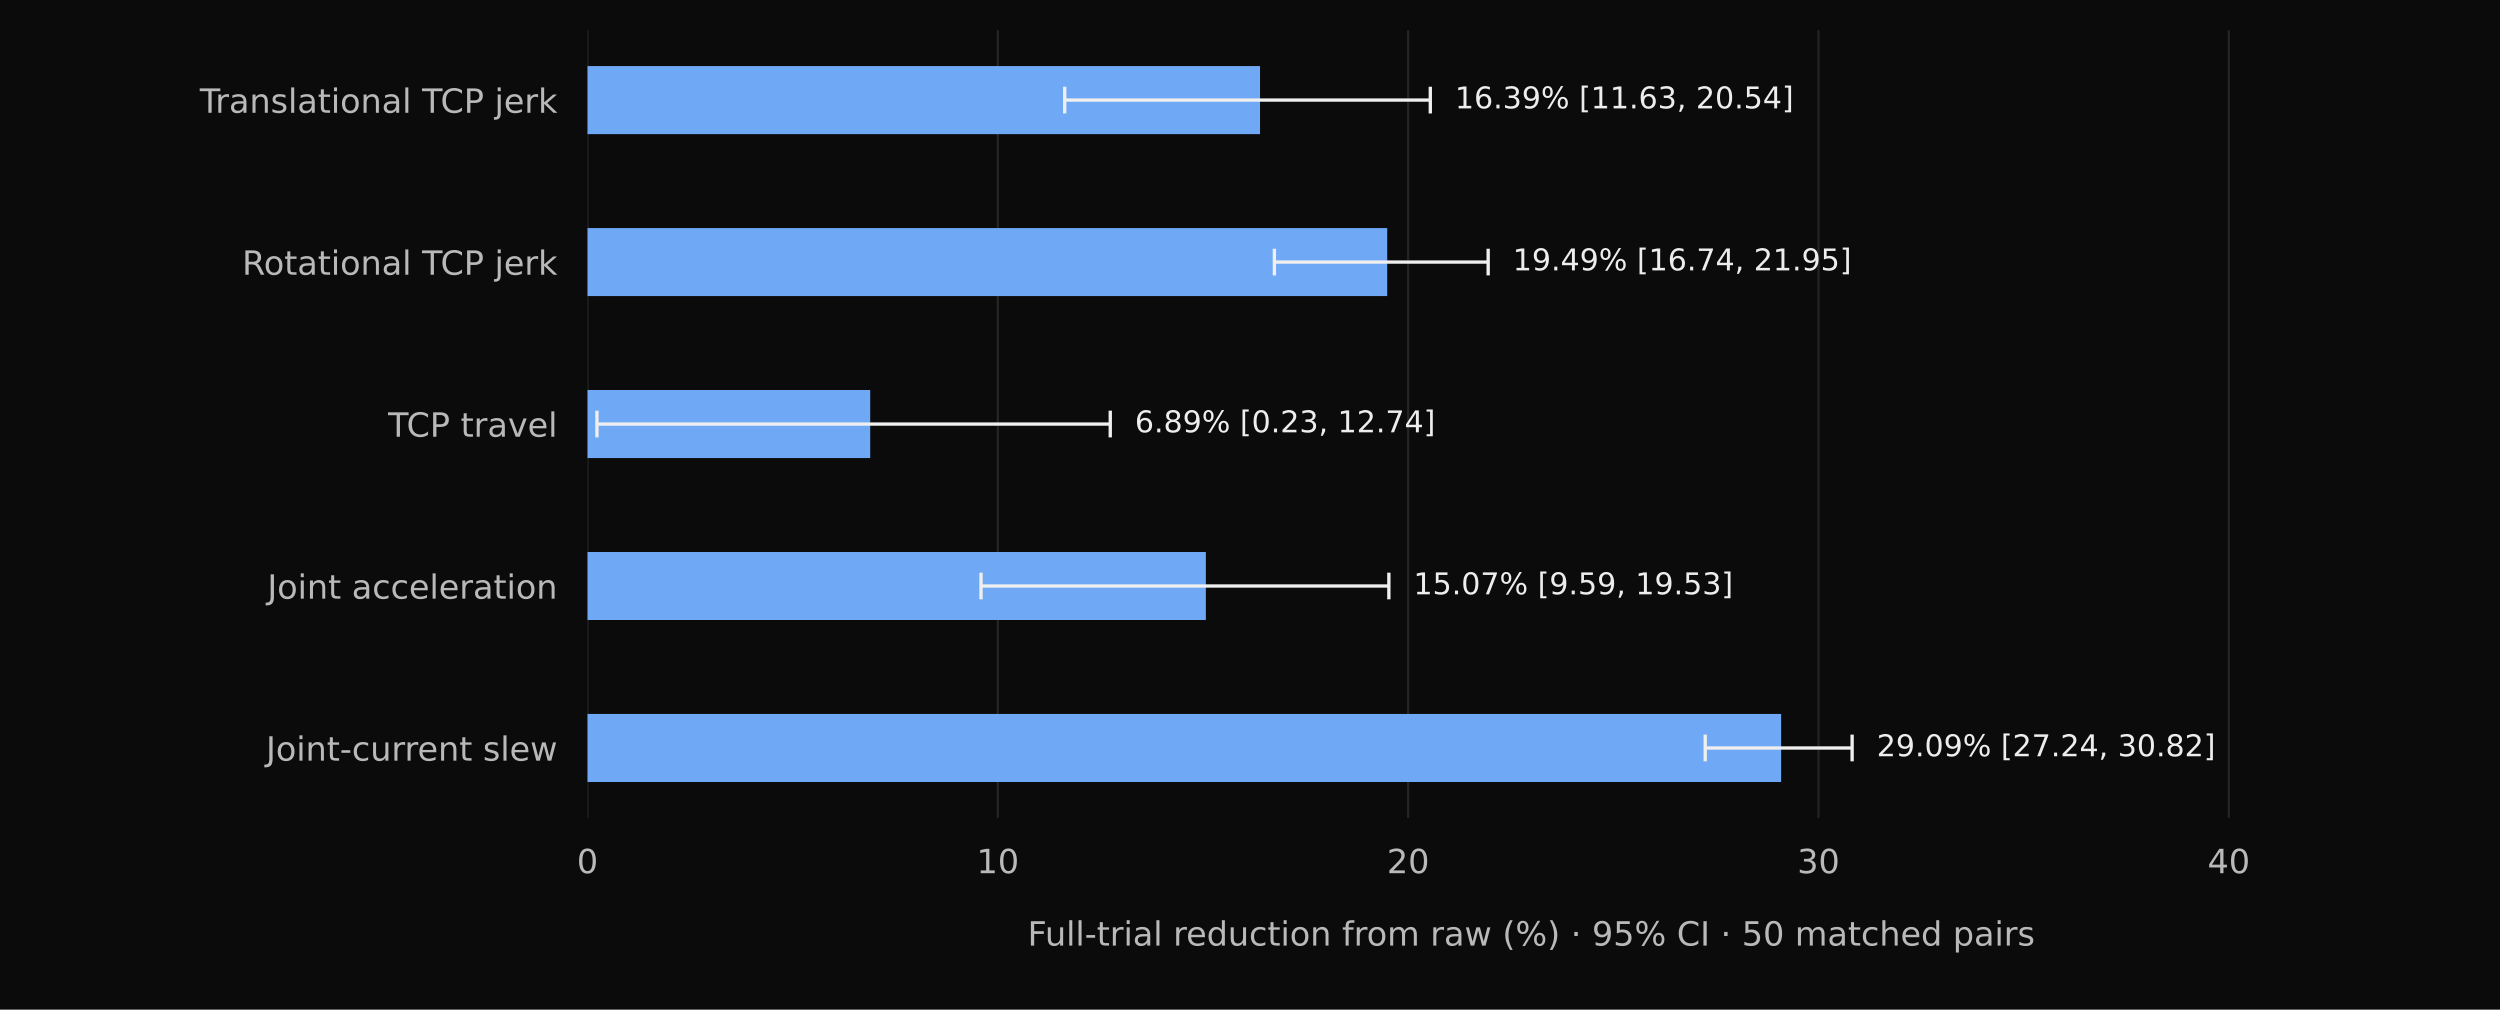
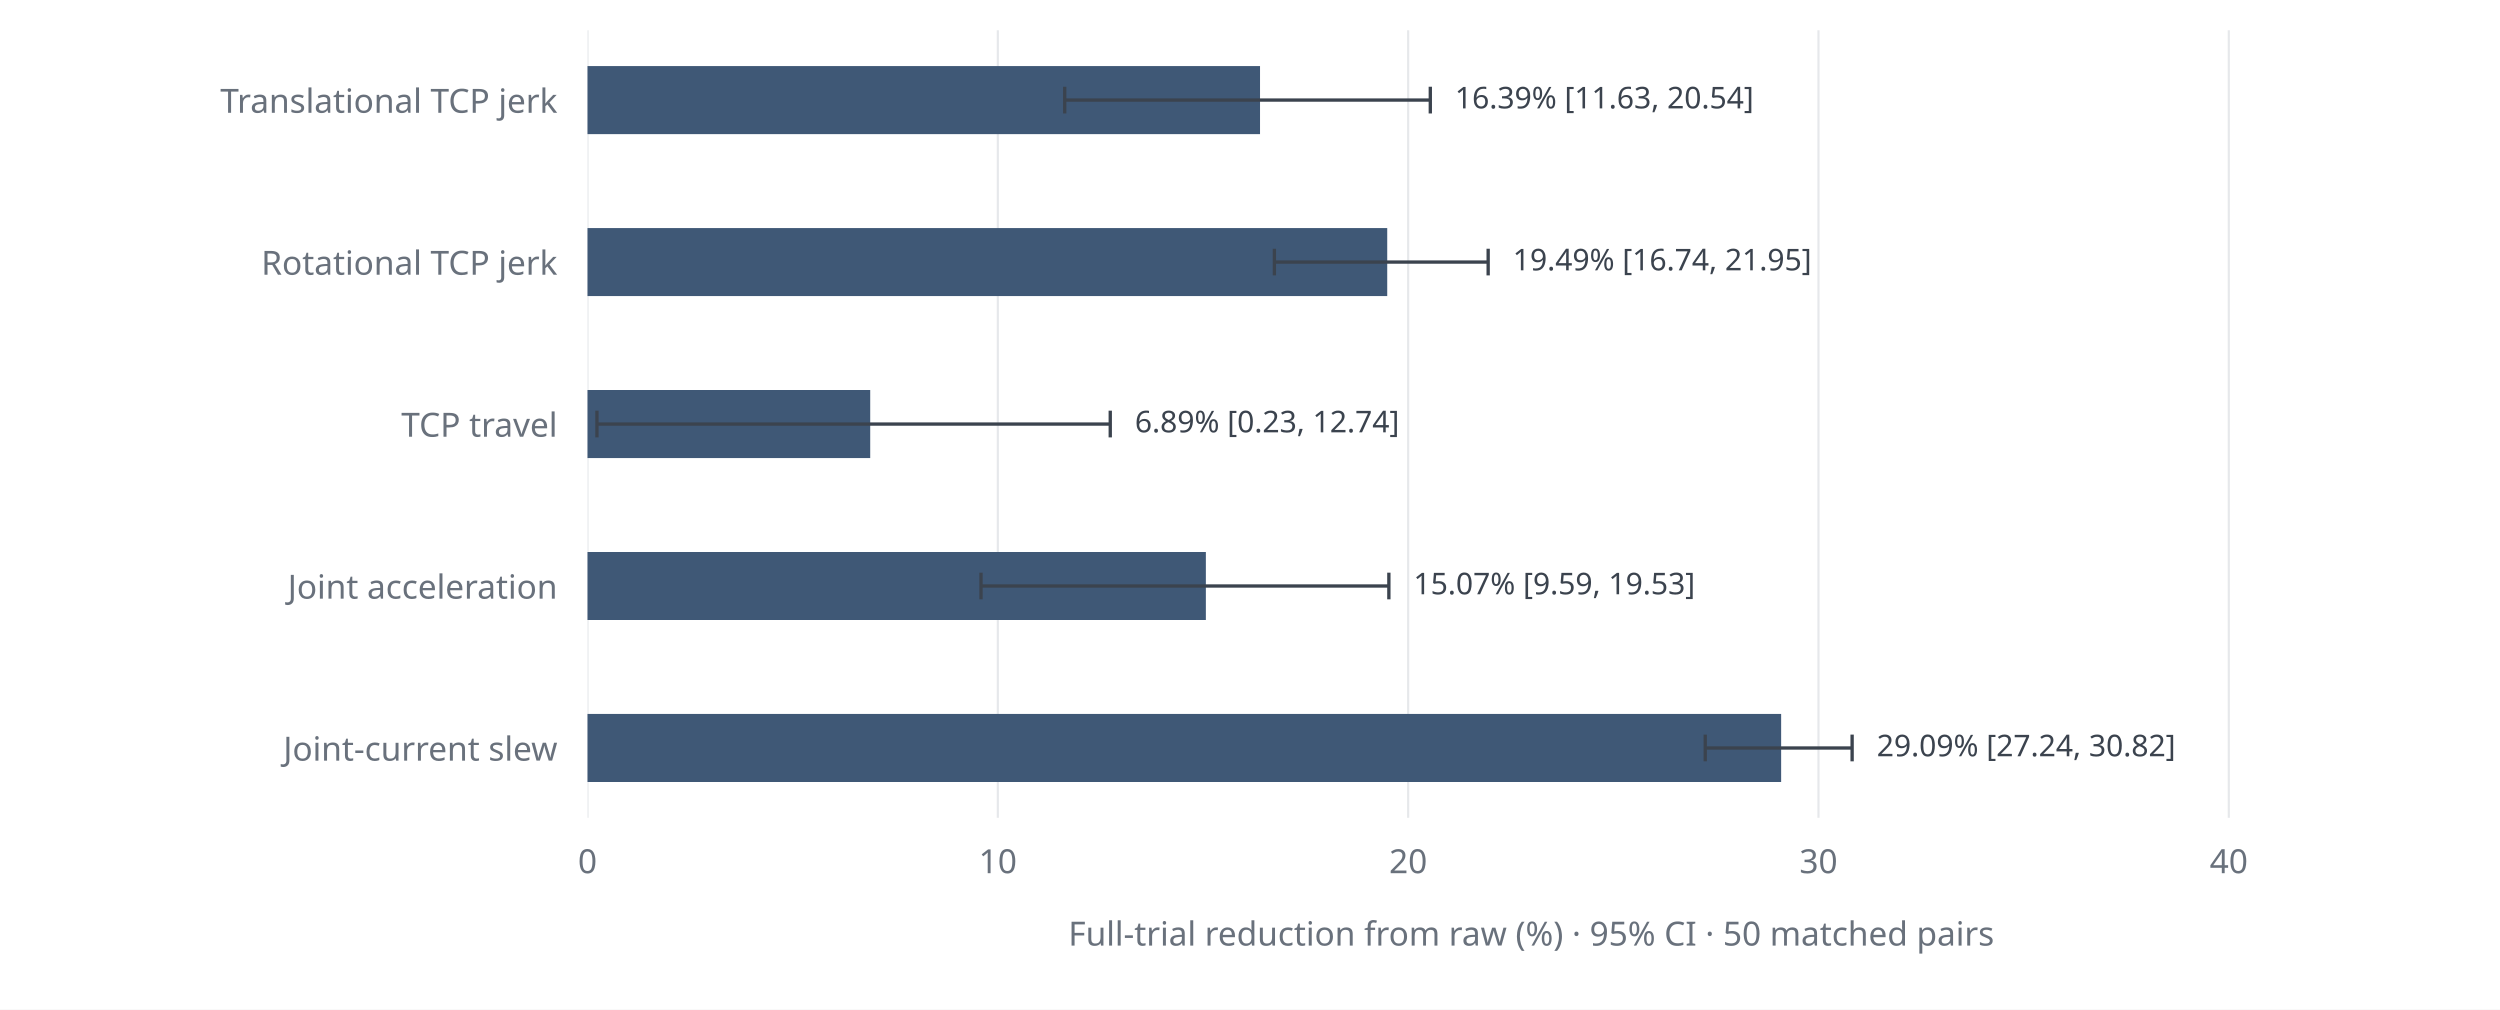
<svg xmlns="http://www.w3.org/2000/svg" xmlns:xlink="http://www.w3.org/1999/xlink" width="748.8pt" height="302.4pt" viewBox="0 0 748.8 302.4" version="1.1">
  <defs>
    <style type="text/css">*{stroke-linejoin: round; stroke-linecap: butt}</style>
  </defs>
  <g id="figure_1">
    <g id="patch_1">
-       <path d="M 0 302.4  L 748.8 302.4  L 748.8 0  L 0 0  z " style="fill: #0b0b0b" />
+       <path d="M 0 302.4  L 748.8 302.4  L 748.8 0  L 0 0  z " style="fill: #ffffff" />
    </g>
    <g id="axes_1">
      <g id="patch_2">
-         <path d="M 175.968 244.944  L 741.312 244.944  L 741.312 9.072  L 175.968 9.072  z " style="fill: #0b0b0b" />
+         <path d="M 175.968 244.944  L 741.312 244.944  L 741.312 9.072  L 175.968 9.072  z " style="fill: #ffffff" />
      </g>
      <g id="matplotlib.axis_1">
        <g id="xtick_1">
          <g id="line2d_1">
-             <path d="M 175.968 244.944  L 175.968 9.072  " clip-path="url(#p9d5e9c9466)" style="fill: none; stroke: #252525; stroke-width: 0.65; stroke-linecap: square" />
+             <path d="M 175.968 244.944  L 175.968 9.072  " clip-path="url(#p9d5e9c9466)" style="fill: none; stroke: #e6e8eb; stroke-width: 0.65; stroke-linecap: square" />
          </g>
          <g id="line2d_2" />
          <g id="text_1">
-             <text style="font-size: 10px; font-family: 'DejaVu Sans'; text-anchor: middle; fill: #b9b9b9" x="175.968" y="261.542" transform="rotate(-0 175.968 261.5424)">0</text>
+             <text style="font-size: 10px; font-family: Geist, Pretendard, system-ui, sans-serif; text-anchor: middle; fill: #69717c" x="175.968" y="261.542" transform="rotate(-0 175.968 261.5424)">0</text>
          </g>
        </g>
        <g id="xtick_2">
          <g id="line2d_3">
-             <path d="M 298.869 244.944  L 298.869 9.072  " clip-path="url(#p9d5e9c9466)" style="fill: none; stroke: #252525; stroke-width: 0.65; stroke-linecap: square" />
+             <path d="M 298.869 244.944  L 298.869 9.072  " clip-path="url(#p9d5e9c9466)" style="fill: none; stroke: #e6e8eb; stroke-width: 0.65; stroke-linecap: square" />
          </g>
          <g id="line2d_4" />
          <g id="text_2">
-             <text style="font-size: 10px; font-family: 'DejaVu Sans'; text-anchor: middle; fill: #b9b9b9" x="298.869" y="261.542" transform="rotate(-0 298.8689 261.5424)">10</text>
+             <text style="font-size: 10px; font-family: Geist, Pretendard, system-ui, sans-serif; text-anchor: middle; fill: #69717c" x="298.869" y="261.542" transform="rotate(-0 298.8689 261.5424)">10</text>
          </g>
        </g>
        <g id="xtick_3">
          <g id="line2d_5">
-             <path d="M 421.77 244.944  L 421.77 9.072  " clip-path="url(#p9d5e9c9466)" style="fill: none; stroke: #252525; stroke-width: 0.65; stroke-linecap: square" />
+             <path d="M 421.77 244.944  L 421.77 9.072  " clip-path="url(#p9d5e9c9466)" style="fill: none; stroke: #e6e8eb; stroke-width: 0.65; stroke-linecap: square" />
          </g>
          <g id="line2d_6" />
          <g id="text_3">
-             <text style="font-size: 10px; font-family: 'DejaVu Sans'; text-anchor: middle; fill: #b9b9b9" x="421.77" y="261.542" transform="rotate(-0 421.7697 261.5424)">20</text>
+             <text style="font-size: 10px; font-family: Geist, Pretendard, system-ui, sans-serif; text-anchor: middle; fill: #69717c" x="421.77" y="261.542" transform="rotate(-0 421.7697 261.5424)">20</text>
          </g>
        </g>
        <g id="xtick_4">
          <g id="line2d_7">
-             <path d="M 544.671 244.944  L 544.671 9.072  " clip-path="url(#p9d5e9c9466)" style="fill: none; stroke: #252525; stroke-width: 0.65; stroke-linecap: square" />
+             <path d="M 544.671 244.944  L 544.671 9.072  " clip-path="url(#p9d5e9c9466)" style="fill: none; stroke: #e6e8eb; stroke-width: 0.65; stroke-linecap: square" />
          </g>
          <g id="line2d_8" />
          <g id="text_4">
-             <text style="font-size: 10px; font-family: 'DejaVu Sans'; text-anchor: middle; fill: #b9b9b9" x="544.671" y="261.542" transform="rotate(-0 544.6706 261.5424)">30</text>
+             <text style="font-size: 10px; font-family: Geist, Pretendard, system-ui, sans-serif; text-anchor: middle; fill: #69717c" x="544.671" y="261.542" transform="rotate(-0 544.6706 261.5424)">30</text>
          </g>
        </g>
        <g id="xtick_5">
          <g id="line2d_9">
-             <path d="M 667.571 244.944  L 667.571 9.072  " clip-path="url(#p9d5e9c9466)" style="fill: none; stroke: #252525; stroke-width: 0.65; stroke-linecap: square" />
+             <path d="M 667.571 244.944  L 667.571 9.072  " clip-path="url(#p9d5e9c9466)" style="fill: none; stroke: #e6e8eb; stroke-width: 0.65; stroke-linecap: square" />
          </g>
          <g id="line2d_10" />
          <g id="text_5">
-             <text style="font-size: 10px; font-family: 'DejaVu Sans'; text-anchor: middle; fill: #b9b9b9" x="667.571" y="261.542" transform="rotate(-0 667.5715 261.5424)">40</text>
+             <text style="font-size: 10px; font-family: Geist, Pretendard, system-ui, sans-serif; text-anchor: middle; fill: #69717c" x="667.571" y="261.542" transform="rotate(-0 667.5715 261.5424)">40</text>
          </g>
        </g>
        <g id="text_6">
-           <text style="font-size: 10px; font-family: 'DejaVu Sans'; text-anchor: middle; fill: #b9b9b9" x="458.64" y="283.221" transform="rotate(-0 458.64 283.2206)">Full-trial reduction from raw (%) · 95% CI · 50 matched pairs</text>
+           <text style="font-size: 10px; font-family: Geist, Pretendard, system-ui, sans-serif; text-anchor: middle; fill: #69717c" x="458.64" y="283.221" transform="rotate(-0 458.64 283.2206)">Full-trial reduction from raw (%) · 95% CI · 50 matched pairs</text>
        </g>
      </g>
      <g id="matplotlib.axis_2">
        <g id="ytick_1">
          <g id="line2d_11" />
          <g id="text_7">
-             <text style="font-size: 10px; font-family: 'DejaVu Sans'; text-anchor: end; fill: #b9b9b9" x="166.968" y="33.78" transform="rotate(-0 166.968 33.78048)">Translational TCP jerk</text>
+             <text style="font-size: 10px; font-family: Geist, Pretendard, system-ui, sans-serif; text-anchor: end; fill: #69717c" x="166.968" y="33.78" transform="rotate(-0 166.968 33.78048)">Translational TCP jerk</text>
          </g>
        </g>
        <g id="ytick_2">
          <g id="line2d_12" />
          <g id="text_8">
-             <text style="font-size: 10px; font-family: 'DejaVu Sans'; text-anchor: end; fill: #b9b9b9" x="166.968" y="82.294" transform="rotate(-0 166.968 82.29385)">Rotational TCP jerk</text>
+             <text style="font-size: 10px; font-family: Geist, Pretendard, system-ui, sans-serif; text-anchor: end; fill: #69717c" x="166.968" y="82.294" transform="rotate(-0 166.968 82.29385)">Rotational TCP jerk</text>
          </g>
        </g>
        <g id="ytick_3">
          <g id="line2d_13" />
          <g id="text_9">
-             <text style="font-size: 10px; font-family: 'DejaVu Sans'; text-anchor: end; fill: #b9b9b9" x="166.968" y="130.807" transform="rotate(-0 166.968 130.8072)">TCP travel</text>
+             <text style="font-size: 10px; font-family: Geist, Pretendard, system-ui, sans-serif; text-anchor: end; fill: #69717c" x="166.968" y="130.807" transform="rotate(-0 166.968 130.8072)">TCP travel</text>
          </g>
        </g>
        <g id="ytick_4">
          <g id="line2d_14" />
          <g id="text_10">
-             <text style="font-size: 10px; font-family: 'DejaVu Sans'; text-anchor: end; fill: #b9b9b9" x="166.968" y="179.321" transform="rotate(-0 166.968 179.3206)">Joint acceleration</text>
+             <text style="font-size: 10px; font-family: Geist, Pretendard, system-ui, sans-serif; text-anchor: end; fill: #69717c" x="166.968" y="179.321" transform="rotate(-0 166.968 179.3206)">Joint acceleration</text>
          </g>
        </g>
        <g id="ytick_5">
          <g id="line2d_15" />
          <g id="text_11">
-             <text style="font-size: 10px; font-family: 'DejaVu Sans'; text-anchor: end; fill: #b9b9b9" x="166.968" y="227.834" transform="rotate(-0 166.968 227.834)">Joint-current slew</text>
+             <text style="font-size: 10px; font-family: Geist, Pretendard, system-ui, sans-serif; text-anchor: end; fill: #69717c" x="166.968" y="227.834" transform="rotate(-0 166.968 227.834)">Joint-current slew</text>
          </g>
        </g>
      </g>
      <g id="chart-bar-physical-0">
-         <path d="M 175.968 19.793  L 377.403 19.793  L 377.403 40.169  L 175.968 40.169  z " clip-path="url(#p9d5e9c9466)" style="fill: #6fa8f5" />
+         <path d="M 175.968 19.793  L 377.403 19.793  L 377.403 40.169  L 175.968 40.169  z " clip-path="url(#p9d5e9c9466)" style="fill: #3f5876" />
      </g>
      <g id="chart-bar-physical-1">
-         <path d="M 175.968 68.307  L 415.502 68.307  L 415.502 88.682  L 175.968 88.682  z " clip-path="url(#p9d5e9c9466)" style="fill: #6fa8f5" />
+         <path d="M 175.968 68.307  L 415.502 68.307  L 415.502 88.682  L 175.968 88.682  z " clip-path="url(#p9d5e9c9466)" style="fill: #3f5876" />
      </g>
      <g id="chart-bar-physical-2">
-         <path d="M 175.968 116.82  L 260.647 116.82  L 260.647 137.196  L 175.968 137.196  z " clip-path="url(#p9d5e9c9466)" style="fill: #6fa8f5" />
+         <path d="M 175.968 116.82  L 260.647 116.82  L 260.647 137.196  L 175.968 137.196  z " clip-path="url(#p9d5e9c9466)" style="fill: #3f5876" />
      </g>
      <g id="chart-bar-physical-3">
-         <path d="M 175.968 165.334  L 361.18 165.334  L 361.18 185.709  L 175.968 185.709  z " clip-path="url(#p9d5e9c9466)" style="fill: #6fa8f5" />
+         <path d="M 175.968 165.334  L 361.18 165.334  L 361.18 185.709  L 175.968 185.709  z " clip-path="url(#p9d5e9c9466)" style="fill: #3f5876" />
      </g>
      <g id="chart-bar-physical-4">
-         <path d="M 175.968 213.847  L 533.487 213.847  L 533.487 234.223  L 175.968 234.223  z " clip-path="url(#p9d5e9c9466)" style="fill: #6fa8f5" />
+         <path d="M 175.968 213.847  L 533.487 213.847  L 533.487 234.223  L 175.968 234.223  z " clip-path="url(#p9d5e9c9466)" style="fill: #3f5876" />
      </g>
      <g id="chart-detail-physical-2">
-         <path d="M 318.902 29.981  L 428.406 29.981  " clip-path="url(#p9d5e9c9466)" style="fill: none; stroke: #efefef" />
-         <path d="M 381.704 78.495  L 445.735 78.495  " clip-path="url(#p9d5e9c9466)" style="fill: none; stroke: #efefef" />
-         <path d="M 178.795 127.008  L 332.544 127.008  " clip-path="url(#p9d5e9c9466)" style="fill: none; stroke: #efefef" />
-         <path d="M 293.83 175.521  L 415.993 175.521  " clip-path="url(#p9d5e9c9466)" style="fill: none; stroke: #efefef" />
-         <path d="M 510.75 224.035  L 554.748 224.035  " clip-path="url(#p9d5e9c9466)" style="fill: none; stroke: #efefef" />
+         <path d="M 318.902 29.981  L 428.406 29.981  " clip-path="url(#p9d5e9c9466)" style="fill: none; stroke: #3b434e" />
+         <path d="M 381.704 78.495  L 445.735 78.495  " clip-path="url(#p9d5e9c9466)" style="fill: none; stroke: #3b434e" />
+         <path d="M 178.795 127.008  L 332.544 127.008  " clip-path="url(#p9d5e9c9466)" style="fill: none; stroke: #3b434e" />
+         <path d="M 293.83 175.521  L 415.993 175.521  " clip-path="url(#p9d5e9c9466)" style="fill: none; stroke: #3b434e" />
+         <path d="M 510.75 224.035  L 554.748 224.035  " clip-path="url(#p9d5e9c9466)" style="fill: none; stroke: #3b434e" />
      </g>
      <g id="chart-detail-physical-0">
        <defs>
-           <path id="md33d9305a2" d="M 0 4  L 0 -4  " style="stroke: #efefef" />
+           <path id="md33d9305a2" d="M 0 4  L 0 -4  " style="stroke: #3b434e" />
        </defs>
        <g clip-path="url(#p9d5e9c9466)">
-           <use xlink:href="#md33d9305a2" x="318.902" y="29.981" style="fill: #1f77b4; stroke: #efefef" />
-           <use xlink:href="#md33d9305a2" x="381.704" y="78.495" style="fill: #1f77b4; stroke: #efefef" />
-           <use xlink:href="#md33d9305a2" x="178.795" y="127.008" style="fill: #1f77b4; stroke: #efefef" />
-           <use xlink:href="#md33d9305a2" x="293.83" y="175.521" style="fill: #1f77b4; stroke: #efefef" />
-           <use xlink:href="#md33d9305a2" x="510.75" y="224.035" style="fill: #1f77b4; stroke: #efefef" />
+           <use xlink:href="#md33d9305a2" x="318.902" y="29.981" style="fill: #3b434e; stroke: #3b434e" />
+           <use xlink:href="#md33d9305a2" x="381.704" y="78.495" style="fill: #3b434e; stroke: #3b434e" />
+           <use xlink:href="#md33d9305a2" x="178.795" y="127.008" style="fill: #3b434e; stroke: #3b434e" />
+           <use xlink:href="#md33d9305a2" x="293.83" y="175.521" style="fill: #3b434e; stroke: #3b434e" />
+           <use xlink:href="#md33d9305a2" x="510.75" y="224.035" style="fill: #3b434e; stroke: #3b434e" />
        </g>
      </g>
      <g id="chart-detail-physical-1">
        <g clip-path="url(#p9d5e9c9466)">
-           <use xlink:href="#md33d9305a2" x="428.406" y="29.981" style="fill: #1f77b4; stroke: #efefef" />
-           <use xlink:href="#md33d9305a2" x="445.735" y="78.495" style="fill: #1f77b4; stroke: #efefef" />
-           <use xlink:href="#md33d9305a2" x="332.544" y="127.008" style="fill: #1f77b4; stroke: #efefef" />
-           <use xlink:href="#md33d9305a2" x="415.993" y="175.521" style="fill: #1f77b4; stroke: #efefef" />
-           <use xlink:href="#md33d9305a2" x="554.748" y="224.035" style="fill: #1f77b4; stroke: #efefef" />
+           <use xlink:href="#md33d9305a2" x="428.406" y="29.981" style="fill: #3b434e; stroke: #3b434e" />
+           <use xlink:href="#md33d9305a2" x="445.735" y="78.495" style="fill: #3b434e; stroke: #3b434e" />
+           <use xlink:href="#md33d9305a2" x="332.544" y="127.008" style="fill: #3b434e; stroke: #3b434e" />
+           <use xlink:href="#md33d9305a2" x="415.993" y="175.521" style="fill: #3b434e; stroke: #3b434e" />
+           <use xlink:href="#md33d9305a2" x="554.748" y="224.035" style="fill: #3b434e; stroke: #3b434e" />
        </g>
      </g>
      <g id="chart-detail-physical-label-0">
-         <text style="font-size: 9px; font-family: 'DejaVu Sans'; text-anchor: start; fill: #ededed" x="435.78" y="32.465" transform="rotate(-0 435.7804 32.4647)">16.39%  [11.63, 20.54]</text>
+         <text style="font-size: 9px; font-family: Geist, Pretendard, system-ui, sans-serif; text-anchor: start; fill: #3b434e" x="435.78" y="32.465" transform="rotate(-0 435.7804 32.4647)">16.39%  [11.63, 20.54]</text>
      </g>
      <g id="chart-detail-physical-label-1">
-         <text style="font-size: 9px; font-family: 'DejaVu Sans'; text-anchor: start; fill: #ededed" x="453.109" y="80.978" transform="rotate(-0 453.1095 80.97807)">19.49%  [16.74, 21.95]</text>
+         <text style="font-size: 9px; font-family: Geist, Pretendard, system-ui, sans-serif; text-anchor: start; fill: #3b434e" x="453.109" y="80.978" transform="rotate(-0 453.1095 80.97807)">19.49%  [16.74, 21.95]</text>
      </g>
      <g id="chart-detail-physical-label-2">
-         <text style="font-size: 9px; font-family: 'DejaVu Sans'; text-anchor: start; fill: #ededed" x="339.918" y="129.491" transform="rotate(-0 339.9178 129.4914)">6.89%  [0.23, 12.74]</text>
+         <text style="font-size: 9px; font-family: Geist, Pretendard, system-ui, sans-serif; text-anchor: start; fill: #3b434e" x="339.918" y="129.491" transform="rotate(-0 339.9178 129.4914)">6.89%  [0.23, 12.74]</text>
      </g>
      <g id="chart-detail-physical-label-3">
-         <text style="font-size: 9px; font-family: 'DejaVu Sans'; text-anchor: start; fill: #ededed" x="423.367" y="178.005" transform="rotate(-0 423.3675 178.0048)">15.07%  [9.59, 19.53]</text>
+         <text style="font-size: 9px; font-family: Geist, Pretendard, system-ui, sans-serif; text-anchor: start; fill: #3b434e" x="423.367" y="178.005" transform="rotate(-0 423.3675 178.0048)">15.07%  [9.59, 19.53]</text>
      </g>
      <g id="chart-detail-physical-label-4">
-         <text style="font-size: 9px; font-family: 'DejaVu Sans'; text-anchor: start; fill: #ededed" x="562.123" y="226.518" transform="rotate(-0 562.1225 226.5182)">29.09%  [27.24, 30.82]</text>
+         <text style="font-size: 9px; font-family: Geist, Pretendard, system-ui, sans-serif; text-anchor: start; fill: #3b434e" x="562.123" y="226.518" transform="rotate(-0 562.1225 226.5182)">29.09%  [27.24, 30.82]</text>
      </g>
    </g>
  </g>
  <defs>
    <clipPath id="p9d5e9c9466">
      <rect x="175.968" y="9.072" width="565.344" height="235.872" />
    </clipPath>
  </defs>
</svg>
